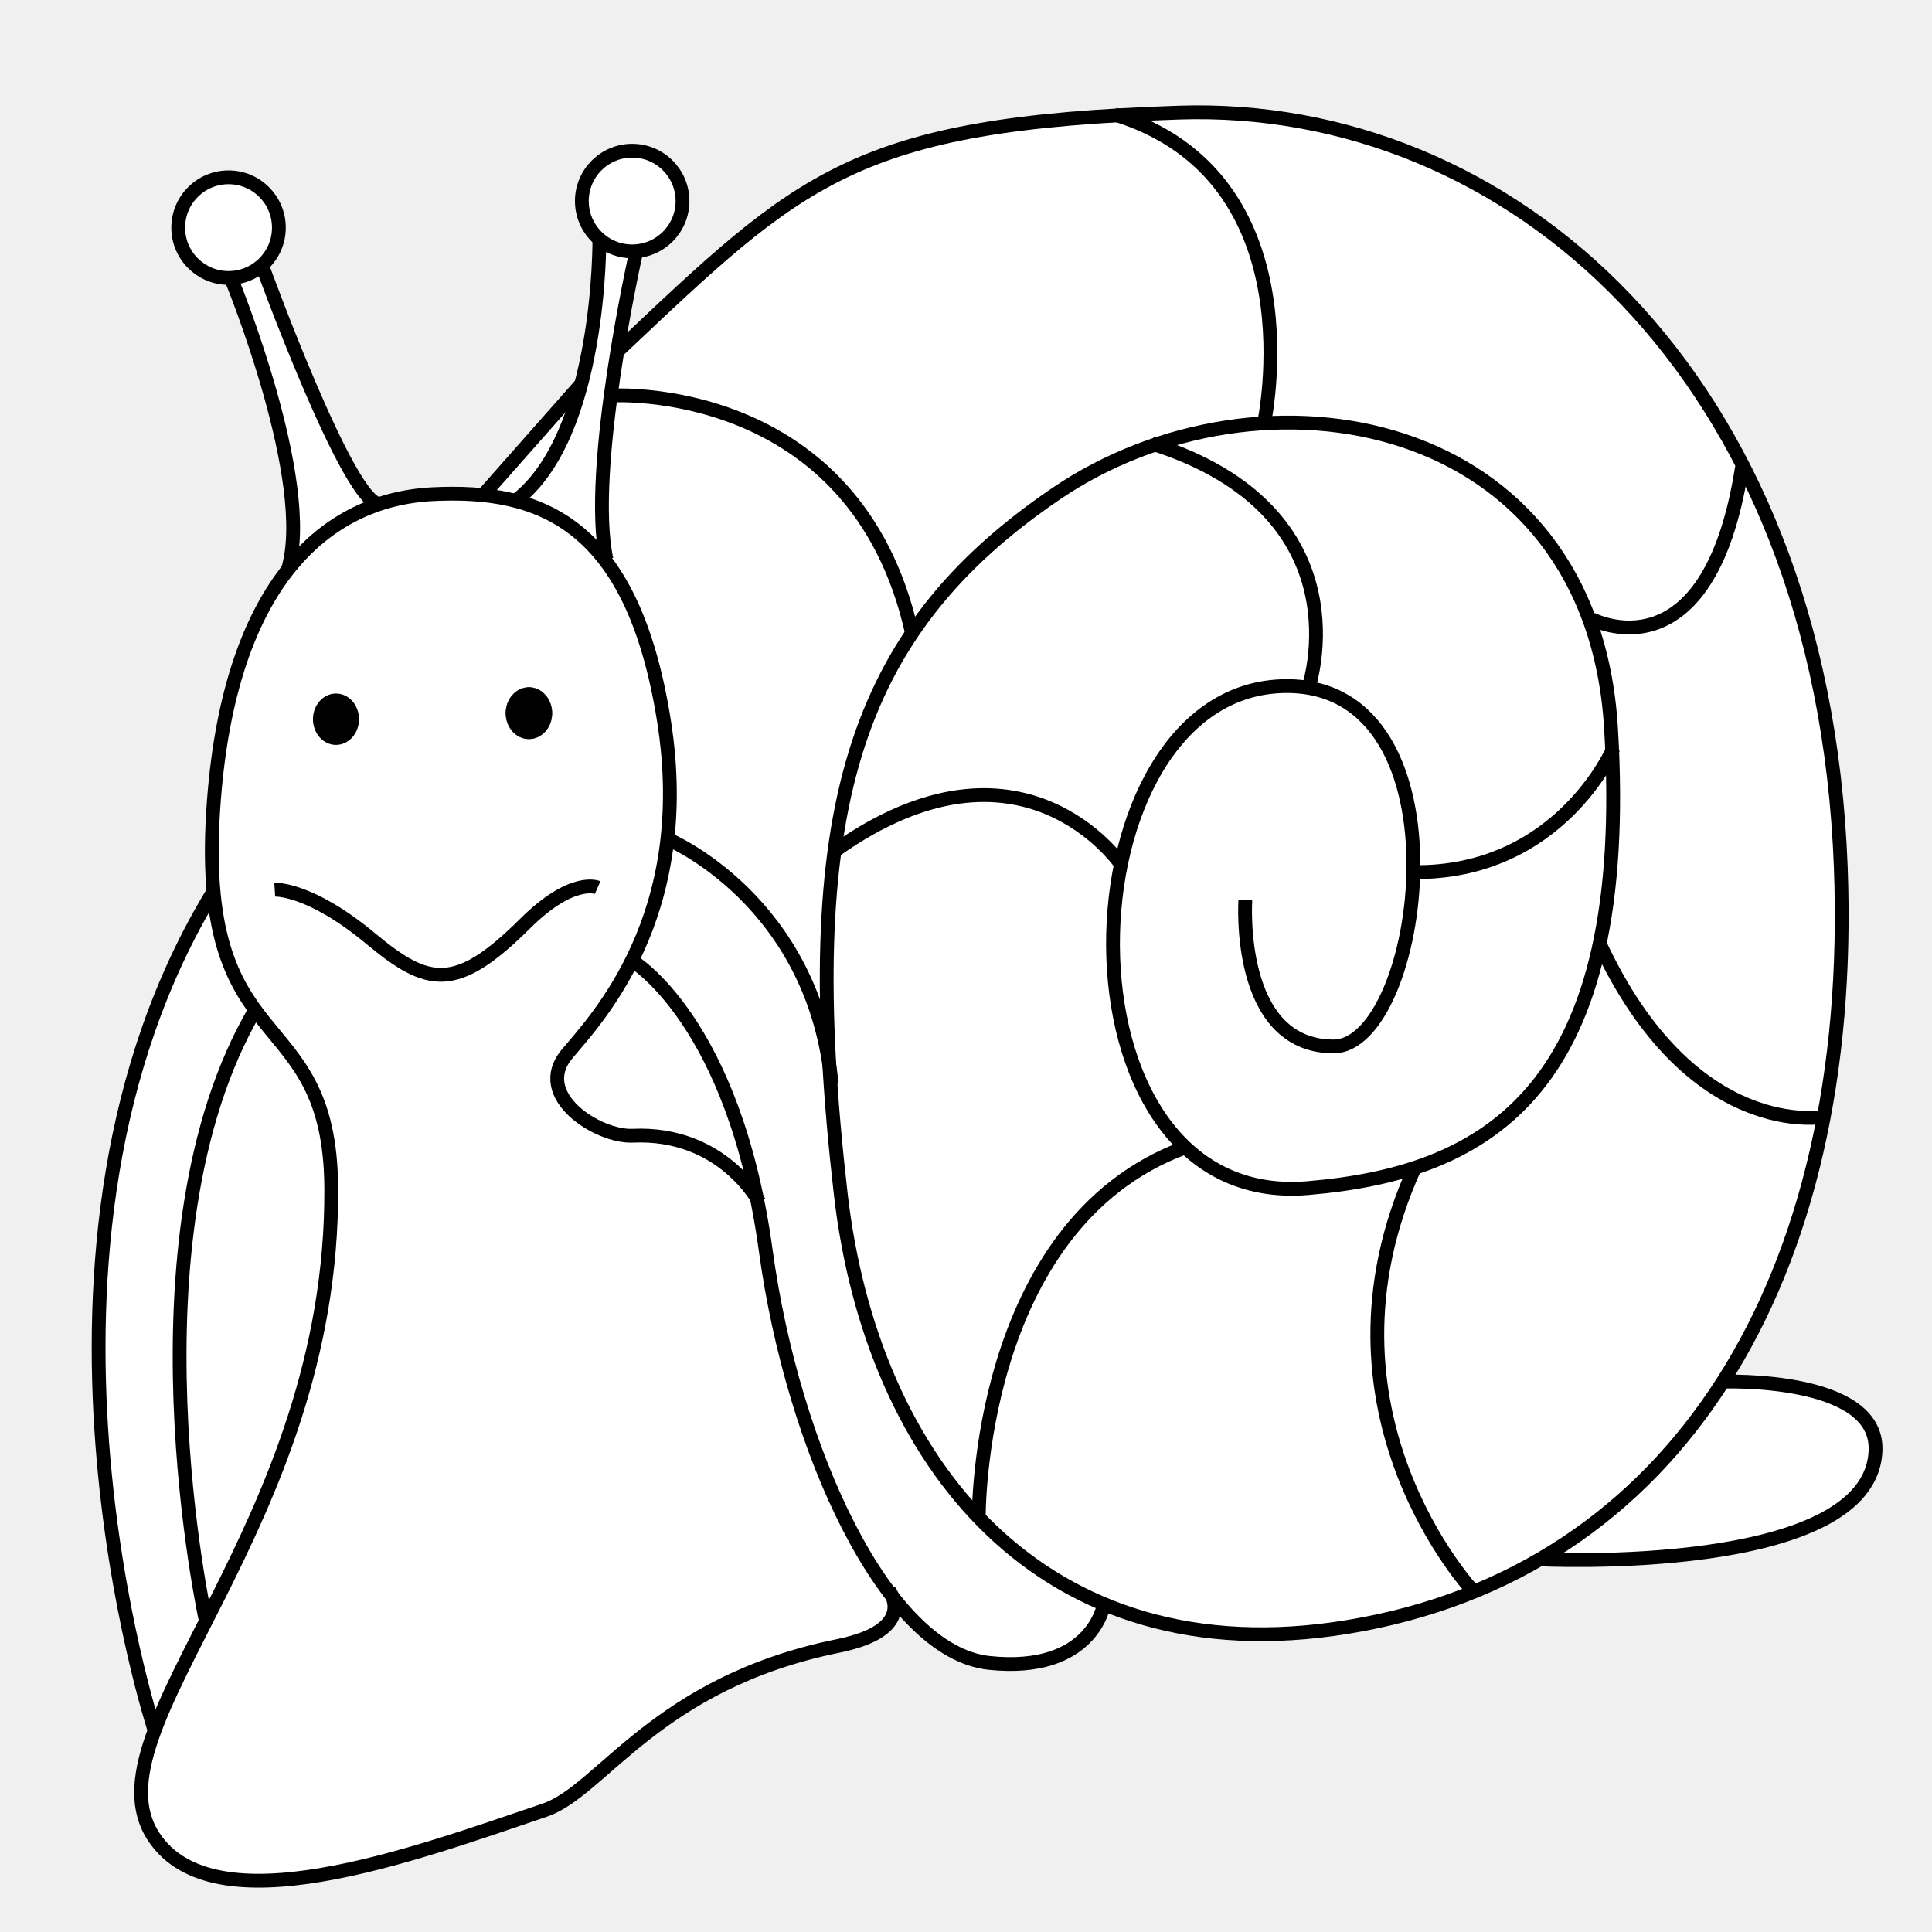
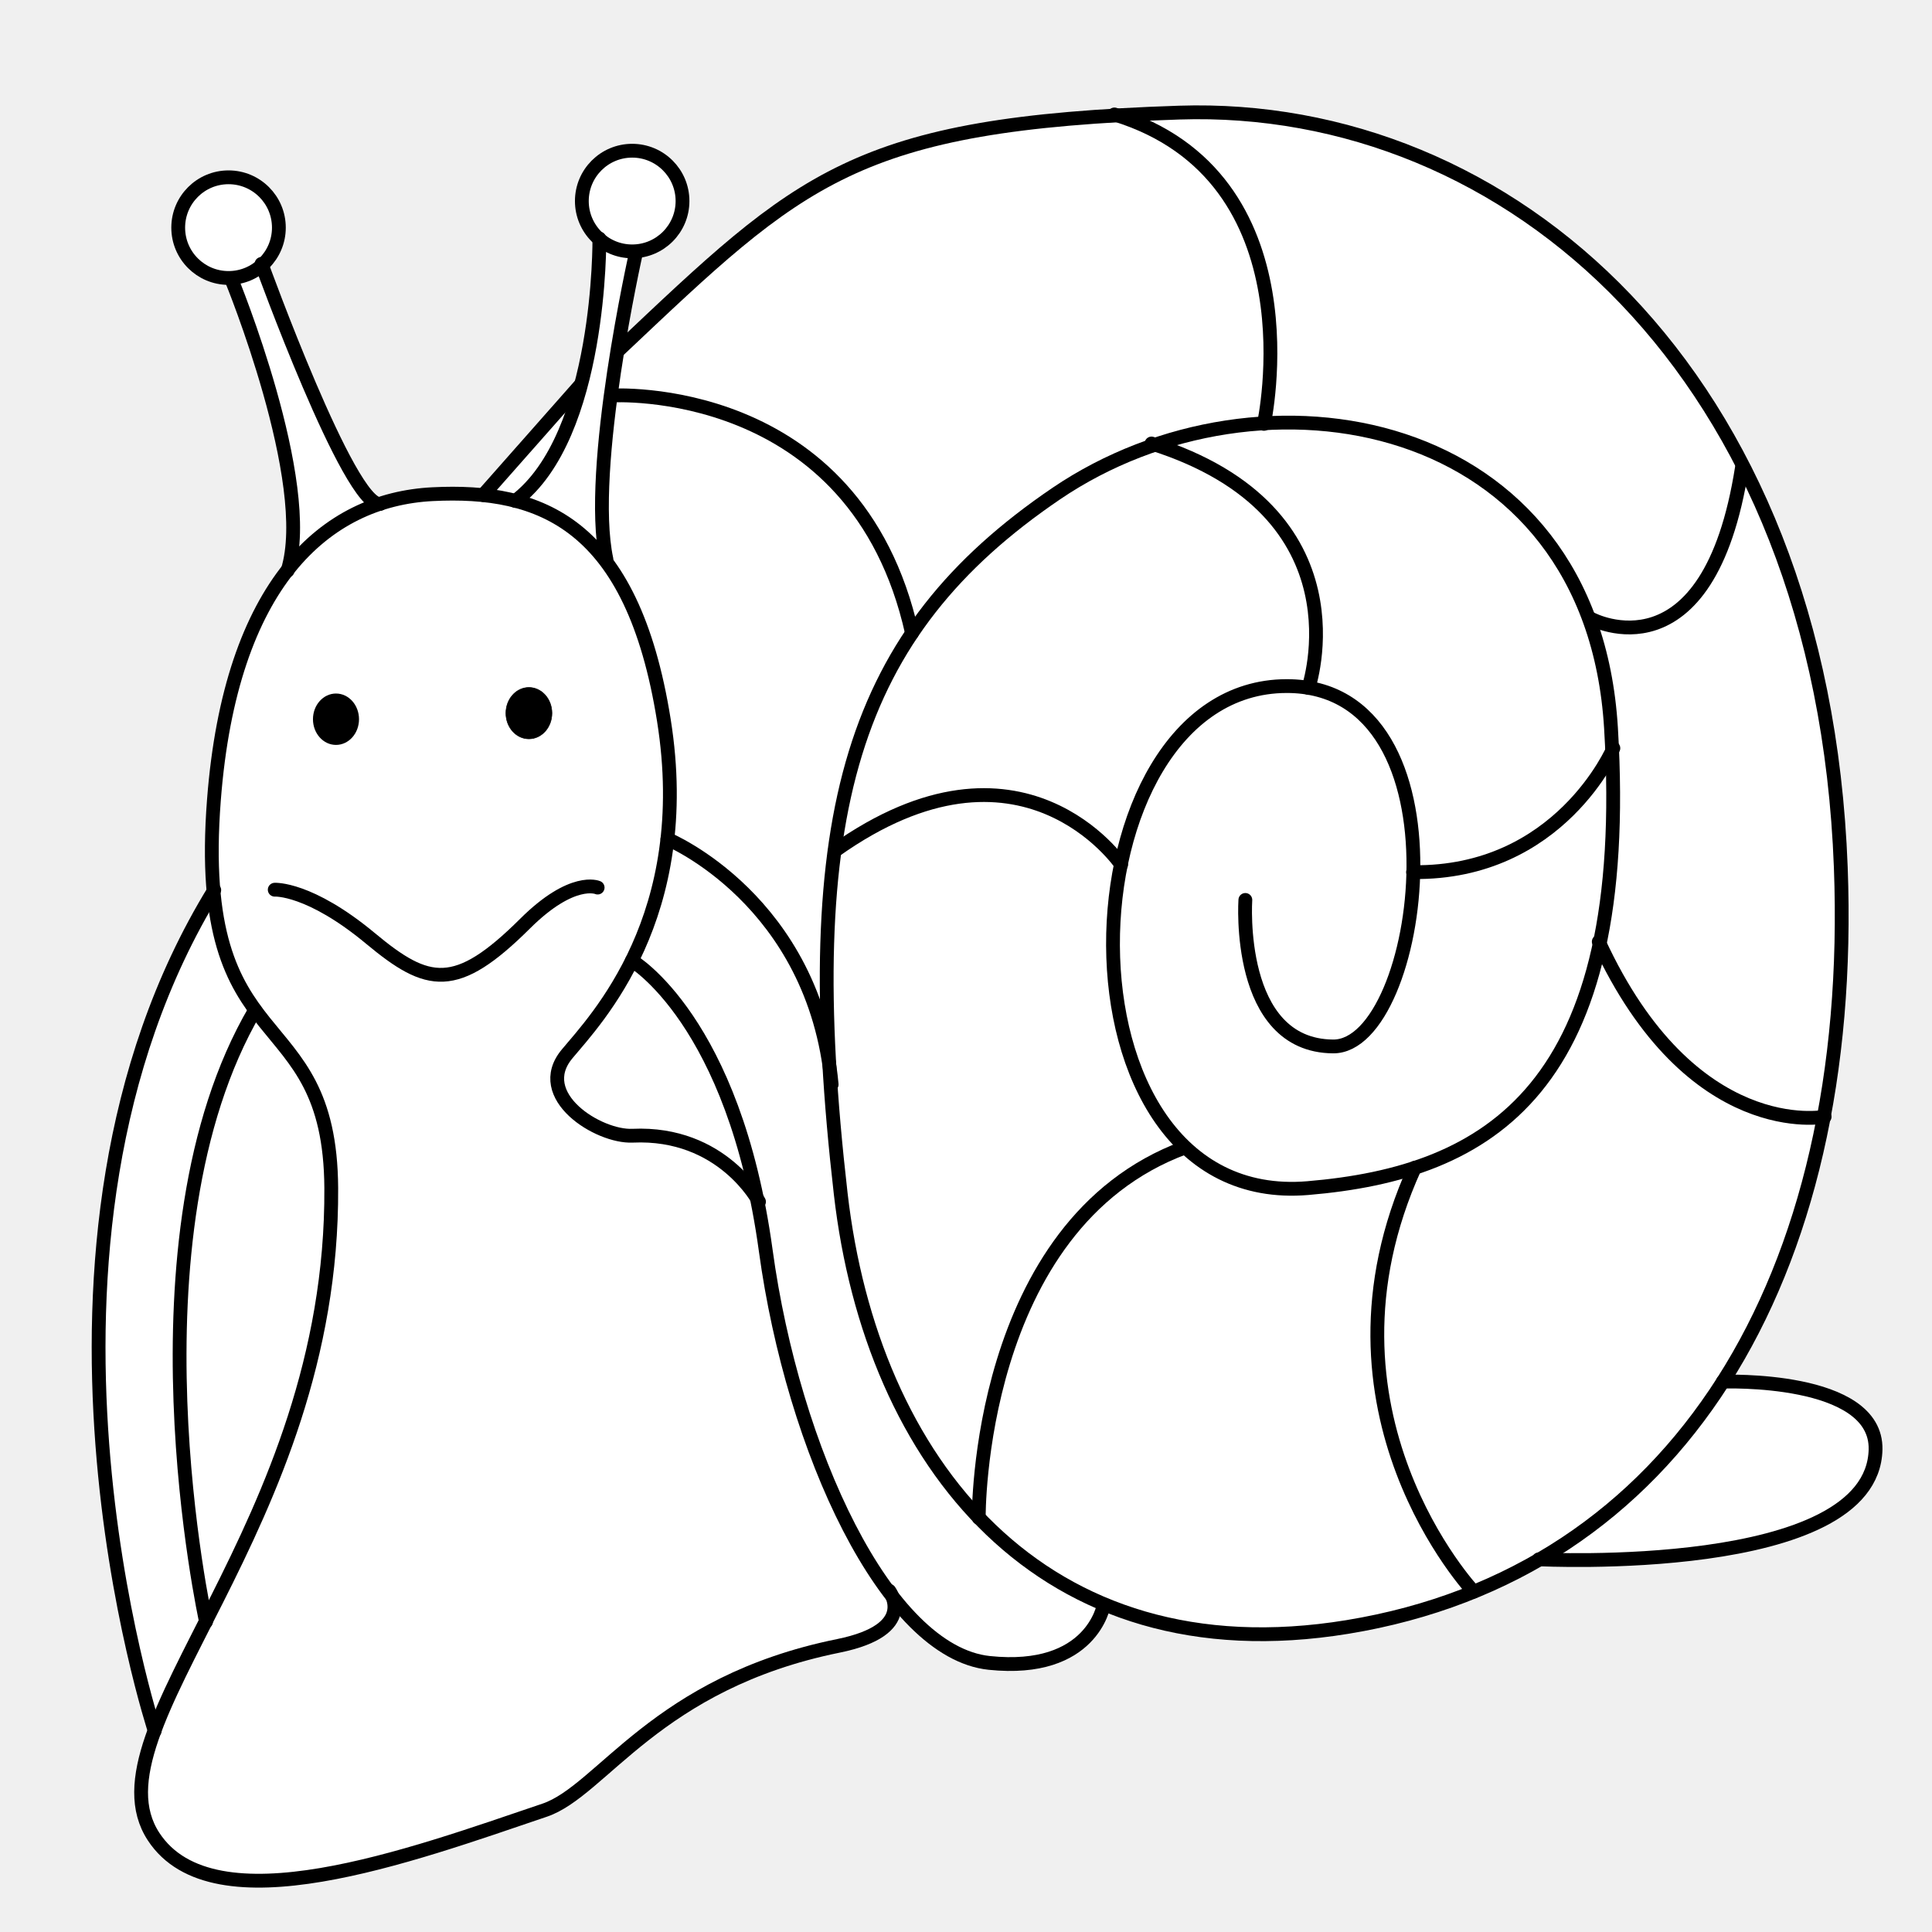
<svg xmlns="http://www.w3.org/2000/svg" width="700" height="700" viewBox="0 0 185.208 185.208" version="1.1" id="svg8">
  <defs id="defs2" />
  <g id="layer3">
    <g id="colorAreas">
      <path style="fill:#ffffff;fill-opacity:1;stroke:#000000;stroke-width:0.039;stroke-linecap:round;stroke-linejoin:round;stroke-miterlimit:4;stroke-dasharray:none;stroke-opacity:1;paint-order:stroke markers fill" d="m 21.987,179.99 c -2.72,-0.356 -4.985,-1.476 -6.514,-3.222 -1.307,-1.492 -1.744,-2.766 -1.737,-5.055 0.011,-3.43 0.609,-5.01 6.192,-16.373 2.372,-4.828 4.902,-10.199 5.621,-11.934 4.22,-10.182 6.216,-19.246 6.255,-28.406 C 31.835,107.641 30.8,104.498 26.662,99.385 22.817,94.633 21.513,91.95 20.831,87.383 20.497,85.144 20.432,78.542 20.715,75.608 22.043,61.854 26.758,52.873 34.574,49.21 c 2.896,-1.357 4.577,-1.668 8.92,-1.651 3.365,0.013 3.941,0.066 5.637,0.518 2.133,0.568 3.862,1.376 5.63,2.629 4.432,3.143 7.398,9.556 8.888,19.219 0.518,3.357 0.47,9.56 -0.097,12.67 -1.136,6.227 -3.783,11.732 -8.209,17.077 -2.212,2.671 -2.468,3.532 -1.58,5.314 0.659,1.322 1.764,2.298 3.582,3.161 1.371,0.651 1.658,0.711 4.079,0.848 2.012,0.115 2.961,0.268 4.173,0.674 2.624,0.88 4.954,2.549 6.251,4.479 0.633,0.943 0.748,1.327 1.133,3.81 1.15,7.414 1.851,10.792 3.186,15.37 2.057,7.054 4.758,13.132 7.988,17.979 1.567,2.351 1.727,2.924 1.085,3.897 -0.739,1.121 -2.291,1.868 -5.21,2.509 -4.146,0.911 -7.588,2.112 -11.078,3.866 -3.623,1.821 -6.405,3.795 -11.409,8.097 -1.386,1.192 -3.073,2.494 -3.748,2.894 -1.364,0.809 -11.028,4.085 -16.022,5.432 -6.914,1.865 -11.908,2.493 -15.787,1.986 z" id="path1784" />
      <path style="fill:#ffffff;fill-opacity:1;stroke:#000000;stroke-width:0.039;stroke-linecap:round;stroke-linejoin:round;stroke-miterlimit:4;stroke-dasharray:none;stroke-opacity:1;paint-order:stroke markers fill" d="m 79.1,99.556 c 0,-0.639 -1.205,-4.223 -1.995,-5.934 C 74.824,88.685 69.955,83.434 65.472,81.076 l -1.3,-0.684 0.092,-3.034 C 64.509,69.312 62.249,59.795 58.904,54.785 58.297,53.874 58.184,53.504 57.977,51.727 57.826,50.433 57.788,48.605 57.87,46.648 c 0.124,-2.92 0.663,-8.483 0.84,-8.669 0.143,-0.151 5.218,0.374 6.779,0.701 3.665,0.768 7.385,2.291 10.356,4.243 2.017,1.324 5.619,4.931 6.972,6.98 1.386,2.099 2.624,4.67 3.465,7.2 1.105,3.323 1.105,3.367 -0.079,5.326 -3.55,5.875 -5.65,12.798 -6.64,21.896 -0.236,2.166 -0.337,4.885 -0.349,9.321 -0.009,3.445 -0.038,6.263 -0.066,6.263 -0.027,2.4e-5 -0.049,-0.159 -0.049,-0.353 z" id="path1786" />
      <path style="fill:#ffffff;fill-opacity:1;stroke:#000000;stroke-width:0.039;stroke-linecap:round;stroke-linejoin:round;stroke-miterlimit:4;stroke-dasharray:none;stroke-opacity:1;paint-order:stroke markers fill" d="m 94.817,159.283 c -5.998,-0.738 -11.971,-8.13 -16.621,-20.568 -2.035,-5.443 -3.5,-11.385 -4.724,-19.15 -1.565,-9.935 -3.811,-16.409 -7.673,-22.118 -1.135,-1.678 -3.641,-4.443 -4.597,-5.072 l -0.44,-0.289 0.669,-1.585 c 1.024,-2.428 1.838,-5.135 2.277,-7.577 0.219,-1.218 0.425,-2.24 0.457,-2.273 0.032,-0.032 0.676,0.308 1.431,0.757 8.38,4.978 13.407,13.396 13.992,23.433 0.21,3.606 0.885,9.852 1.407,13.019 2.704,16.415 10.634,28.83 22.235,34.809 1.104,0.569 2.129,1.073 2.278,1.121 0.213,0.068 0.16,0.324 -0.249,1.189 -0.572,1.209 -1.994,2.666 -3.206,3.284 -1.831,0.934 -4.679,1.336 -7.237,1.021 z" id="path1788" />
      <path style="fill:#ffffff;fill-opacity:1;stroke:#000000;stroke-width:0.039;stroke-linecap:round;stroke-linejoin:round;stroke-miterlimit:4;stroke-dasharray:none;stroke-opacity:1;paint-order:stroke markers fill" d="m 71.618,113.383 c -0.7,-0.909 -2.58,-2.379 -3.994,-3.122 -1.756,-0.923 -3.977,-1.474 -5.964,-1.48 -2.876,-0.009 -4.863,-0.771 -6.64,-2.546 -1.721,-1.719 -1.922,-3.317 -0.628,-4.978 0.299,-0.383 1.102,-1.387 1.786,-2.231 1.5,-1.852 2.603,-3.458 3.717,-5.412 l 0.834,-1.462 1.942,1.956 c 3.212,3.234 5.769,7.616 7.645,13.101 0.943,2.757 1.963,6.492 1.813,6.642 -0.047,0.047 -0.277,-0.163 -0.511,-0.467 z" id="path1790" />
      <path style="fill:#ffffff;fill-opacity:1;stroke:#000000;stroke-width:0.039;stroke-linecap:round;stroke-linejoin:round;stroke-miterlimit:4;stroke-dasharray:none;stroke-opacity:1;paint-order:stroke markers fill" d="m 19.464,153.269 c -0.565,-3.097 -0.899,-5.424 -1.302,-9.074 -2.039,-18.466 -0.219,-34.262 5.189,-45.029 0.495,-0.985 0.97,-1.834 1.056,-1.888 0.162,-0.1 3.046,3.392 4.179,5.062 0.938,1.382 1.88,3.539 2.383,5.459 0.617,2.353 0.768,8.838 0.307,13.201 -1.013,9.578 -3.842,18.514 -9.497,30 l -1.991,4.044 z" id="path1792" />
      <path style="fill:#ffffff;fill-opacity:1;stroke:#000000;stroke-width:0.039;stroke-linecap:round;stroke-linejoin:round;stroke-miterlimit:4;stroke-dasharray:none;stroke-opacity:1;paint-order:stroke markers fill" d="m 14.421,164.096 c -1.369,-4.599 -3.025,-12.798 -3.761,-18.619 -1.359,-10.759 -1.355,-22.494 0.01,-31.562 1.472,-9.774 4.214,-18.141 8.517,-25.989 0.55,-1.004 1.062,-1.825 1.138,-1.825 0.075,0 0.198,0.538 0.272,1.196 0.311,2.746 1.483,6.095 2.9,8.288 l 0.782,1.21 -0.9,1.742 c -2.615,5.063 -4.417,11.173 -5.407,18.338 -0.686,4.962 -0.875,8.874 -0.753,15.568 0.139,7.615 0.574,12.322 1.841,19.947 l 0.51,3.065 -1.53,3.05 c -0.841,1.677 -1.909,3.928 -2.373,5 l -0.843,1.951 z" id="path1794" />
      <path style="fill:#ffffff;fill-opacity:1;stroke:#000000;stroke-width:0.039;stroke-linecap:round;stroke-linejoin:round;stroke-miterlimit:4;stroke-dasharray:none;stroke-opacity:1;paint-order:stroke markers fill" d="m 47.706,47.56 -1.115,-0.221 4.241,-4.797 c 2.333,-2.638 4.286,-4.752 4.341,-4.698 0.132,0.132 -0.652,2.472 -1.348,4.027 -1.184,2.644 -3.809,5.995 -4.649,5.935 -0.195,-0.014 -0.856,-0.125 -1.469,-0.247 z" id="path1796" />
      <path style="fill:#ffffff;fill-opacity:1;stroke:#000000;stroke-width:0.039;stroke-linecap:round;stroke-linejoin:round;stroke-miterlimit:4;stroke-dasharray:none;stroke-opacity:1;paint-order:stroke markers fill" d="M 57.154,52.487 C 55.793,50.859 52.7,48.862 50.535,48.214 l -0.85,-0.254 0.83,-0.804 c 3.8,-3.679 6.174,-10.777 6.902,-20.629 0.124,-1.682 0.247,-3.081 0.273,-3.11 0.026,-0.029 0.438,0.124 0.915,0.341 0.477,0.217 1.156,0.396 1.509,0.398 0.362,0.002 0.641,0.107 0.641,0.239 0,0.129 -0.305,1.794 -0.678,3.699 -0.764,3.899 -1.529,8.725 -1.987,12.538 -0.393,3.268 -0.581,9.675 -0.332,11.343 0.105,0.705 0.174,1.302 0.153,1.327 -0.021,0.024 -0.361,-0.341 -0.755,-0.813 z" id="path1798" />
      <path style="fill:#ffffff;fill-opacity:1;stroke:#000000;stroke-width:0.039;stroke-linecap:round;stroke-linejoin:round;stroke-miterlimit:4;stroke-dasharray:none;stroke-opacity:1;paint-order:stroke markers fill" d="m 28.147,51.536 c 0.254,-5.306 -1.708,-13.942 -5.335,-23.48 -0.452,-1.189 -0.47,-1.332 -0.17,-1.333 0.185,-0.001 0.806,-0.22 1.379,-0.487 l 1.043,-0.485 0.178,0.438 c 0.098,0.241 1.117,2.806 2.263,5.701 3.454,8.718 5.822,13.593 7.551,15.544 l 0.834,0.941 -0.834,0.319 c -1.61,0.615 -3.847,2.088 -5.424,3.571 l -1.592,1.498 z" id="path1800" />
      <path style="fill:#ffffff;fill-opacity:1;stroke:#000000;stroke-width:0.039;stroke-linecap:round;stroke-linejoin:round;stroke-miterlimit:4;stroke-dasharray:none;stroke-opacity:1;paint-order:stroke markers fill" d="m 20.119,26.117 c -3.338,-1.511 -3.893,-5.822 -1.029,-8.006 2.871,-2.19 6.974,-0.441 7.471,3.185 0.195,1.423 -0.247,2.61 -1.4,3.758 -1.499,1.493 -3.267,1.865 -5.041,1.062 z" id="path1802" />
      <path style="fill:#ffffff;fill-opacity:1;stroke:#000000;stroke-width:0.039;stroke-linecap:round;stroke-linejoin:round;stroke-miterlimit:4;stroke-dasharray:none;stroke-opacity:1;paint-order:stroke markers fill" d="m 58.682,23.511 c -1.985,-0.95 -3.108,-3.078 -2.679,-5.078 0.417,-1.944 1.798,-3.34 3.711,-3.749 2.943,-0.63 5.798,1.928 5.524,4.949 -0.116,1.284 -0.474,2.065 -1.343,2.934 -0.893,0.893 -1.681,1.239 -3.033,1.334 -0.966,0.068 -1.38,-0.006 -2.18,-0.389 z" id="path1804" />
      <path style="fill:#ffffff;fill-opacity:1;stroke:#000000;stroke-width:0.039;stroke-linecap:round;stroke-linejoin:round;stroke-miterlimit:4;stroke-dasharray:none;stroke-opacity:1;paint-order:stroke markers fill" d="M 87.03,58.713 C 84.672,49.592 78.363,42.658 69.632,39.594 66.63,38.541 62.427,37.771 59.678,37.771 c -1.036,0 -1.007,0.103 -0.666,-2.335 l 0.23,-1.645 3.864,-3.607 c 6.351,-5.929 9.125,-8.249 12.777,-10.688 7.367,-4.92 14.998,-7.087 28.722,-8.156 l 2.522,-0.196 1.692,0.682 c 4.768,1.923 8.612,5.666 10.652,10.375 1.721,3.971 2.485,9.278 2.064,14.338 -0.336,4.044 -0.322,3.993 -1.132,3.993 -2.538,0 -8.194,1.318 -11.762,2.74 -7.194,2.868 -15.565,9.429 -20.278,15.895 l -0.897,1.231 z" id="path1806" />
      <path style="fill:#ffffff;fill-opacity:1;stroke:#000000;stroke-width:0.039;stroke-linecap:round;stroke-linejoin:round;stroke-miterlimit:4;stroke-dasharray:none;stroke-opacity:1;paint-order:stroke markers fill" d="m 154.535,59.871 c -1.833,-0.391 -2.102,-0.612 -2.8,-2.294 -1.313,-3.167 -3.402,-6.165 -6.161,-8.842 -3.942,-3.825 -9.004,-6.431 -14.78,-7.608 -2.333,-0.476 -6.697,-0.869 -8.329,-0.751 -1.164,0.084 -1.166,0.083 -1.059,-0.422 0.227,-1.073 0.494,-4.335 0.497,-6.071 0.013,-7.084 -2.05,-13.283 -5.764,-17.314 -1.74,-1.889 -3.577,-3.23 -6.043,-4.411 l -2.005,-0.961 1.216,-0.127 c 2.234,-0.234 9.089,-0.134 11.685,0.17 18.633,2.18 34.47,13.163 44.616,30.941 l 1.334,2.338 -0.422,2.138 c -1.647,8.348 -5.109,13.031 -9.839,13.308 -0.737,0.043 -1.703,0.001 -2.147,-0.094 z" id="path1808" />
      <path style="fill:#ffffff;fill-opacity:1;stroke:#000000;stroke-width:0.039;stroke-linecap:round;stroke-linejoin:round;stroke-miterlimit:4;stroke-dasharray:none;stroke-opacity:1;paint-order:stroke markers fill" d="m 170.347,106.685 c -6.234,-1.336 -12.067,-6.682 -16.161,-14.811 l -0.713,-1.416 0.379,-2.228 c 0.613,-3.601 0.823,-6.745 0.823,-12.347 2e-4,-7.339 -0.536,-11.767 -1.887,-15.598 -0.283,-0.803 -0.281,-0.847 0.042,-0.709 2.126,0.909 4.714,0.865 6.702,-0.114 3.629,-1.786 5.937,-6.102 7.488,-13.998 0.09,-0.458 0.13,-0.429 0.559,0.411 1.967,3.85 4.5,10.871 5.808,16.099 2.095,8.376 2.963,15.9 2.964,25.714 0.001,6.821 -0.463,12.811 -1.4,18.089 l -0.219,1.233 -1.508,-0.016 c -0.829,-0.009 -2.124,-0.148 -2.877,-0.309 z" id="path1810" />
      <path style="fill:#ffffff;fill-opacity:1;stroke:#000000;stroke-width:0.039;stroke-linecap:round;stroke-linejoin:round;stroke-miterlimit:4;stroke-dasharray:none;stroke-opacity:1;paint-order:stroke markers fill" d="m 140.499,151.45 c -2.168,-2.6 -4.873,-7.516 -6.162,-11.201 -2.491,-7.119 -2.815,-14.153 -0.99,-21.451 0.512,-2.047 1.917,-6.02 2.319,-6.56 0.081,-0.109 0.902,-0.497 1.824,-0.863 5.942,-2.36 10.519,-6.728 13.309,-12.704 0.87,-1.863 2.191,-5.765 2.406,-7.107 l 0.12,-0.751 0.981,1.835 c 4.814,9.009 11.289,14.157 18.25,14.513 l 2.055,0.105 -0.133,0.908 c -0.073,0.499 -0.481,2.275 -0.906,3.946 -4.676,18.394 -14.552,31.614 -28.981,38.793 -3.384,1.684 -3.161,1.655 -4.093,0.536 z" id="path1812" />
      <path style="fill:#ffffff;fill-opacity:1;stroke:#000000;stroke-width:0.039;stroke-linecap:round;stroke-linejoin:round;stroke-miterlimit:4;stroke-dasharray:none;stroke-opacity:1;paint-order:stroke markers fill" d="m 121.734,113.71 c -8.31,-1.133 -14.128,-9.273 -14.787,-20.689 -0.555,-9.601 2.081,-18.233 7.052,-23.096 2.713,-2.654 5.123,-3.746 8.602,-3.897 3.729,-0.162 5.902,0.606 8.197,2.897 2.011,2.008 3.213,4.475 4.063,8.339 0.56,2.544 0.499,9.364 -0.108,12.19 -0.883,4.108 -2.202,7.219 -3.806,8.974 -1.196,1.308 -1.966,1.678 -3.491,1.678 -1.79,0 -3.245,-0.622 -4.576,-1.955 -2.044,-2.047 -3.095,-5.046 -3.287,-9.378 -0.066,-1.487 -0.175,-2.389 -0.261,-2.156 -0.228,0.617 0.148,4.731 0.589,6.447 1.2,4.661 3.838,7.226 7.509,7.298 2.012,0.04 3.277,-0.811 4.779,-3.214 1.771,-2.832 3.303,-8.511 3.307,-12.253 l 0.001,-1.107 1.904,-0.14 c 3.854,-0.283 8.014,-1.82 10.936,-4.04 1.74,-1.322 3.751,-3.483 4.948,-5.317 0.539,-0.825 1.028,-1.546 1.087,-1.602 0.238,-0.223 -0.116,11.225 -0.411,13.3 -0.777,5.474 -1.839,9.249 -3.664,13.032 -3.988,8.266 -10.921,12.858 -21.705,14.376 -2.852,0.401 -5.386,0.517 -6.879,0.313 z" id="path1814" />
      <path style="fill:#ffffff;fill-opacity:1;stroke:#000000;stroke-width:0.039;stroke-linecap:round;stroke-linejoin:round;stroke-miterlimit:4;stroke-dasharray:none;stroke-opacity:1;paint-order:stroke markers fill" d="m 135.517,81.711 c -0.002,-3.578 -1.097,-8.04 -2.583,-10.521 -1.46,-2.437 -3.644,-4.276 -5.878,-4.951 -0.608,-0.183 -1.168,-0.384 -1.245,-0.446 -0.077,-0.062 -0.013,-0.822 0.141,-1.689 1.629,-9.144 -3.189,-16.908 -12.872,-20.745 -1.003,-0.398 -1.798,-0.749 -1.766,-0.781 0.032,-0.032 0.898,-0.284 1.923,-0.559 13.003,-3.492 26.245,-0.158 33.763,8.502 4.246,4.89 6.6,10.978 7.262,18.778 l 0.222,2.614 -0.536,0.93 c -3.405,5.908 -9.175,9.752 -15.735,10.483 -2.975,0.332 -2.696,0.499 -2.697,-1.614 z" id="path1816" />
      <path style="fill:#ffffff;fill-opacity:1;stroke:#000000;stroke-width:0.039;stroke-linecap:round;stroke-linejoin:round;stroke-miterlimit:4;stroke-dasharray:none;stroke-opacity:1;paint-order:stroke markers fill" d="m 106.119,81.156 c -2.859,-2.873 -6.013,-4.422 -10.064,-4.941 -4.075,-0.523 -9.195,0.884 -13.897,3.817 -2.116,1.32 -2.094,1.346 -1.495,-1.786 1.856,-9.7 5.822,-17.476 12.145,-23.813 4.839,-4.85 10.714,-8.86 16.061,-10.963 l 1.866,-0.734 1.098,0.401 c 4.619,1.69 8.531,4.345 10.788,7.323 1.129,1.489 2.475,4.292 2.954,6.15 0.444,1.721 0.498,5.9 0.103,7.861 l -0.273,1.351 -1.041,-0.13 c -1.349,-0.169 -3.953,0.193 -5.541,0.77 -5.019,1.822 -9.165,7.218 -10.979,14.287 l -0.437,1.703 z" id="path1818" />
      <path style="fill:#ffffff;fill-opacity:1;stroke:#000000;stroke-width:0.039;stroke-linecap:round;stroke-linejoin:round;stroke-miterlimit:4;stroke-dasharray:none;stroke-opacity:1;paint-order:stroke markers fill" d="m 92.151,143.375 c -5.06,-6.097 -8.647,-14.01 -10.493,-23.152 -0.717,-3.548 -1.559,-10.635 -1.864,-15.678 -0.413,-6.844 -0.499,-11.004 -0.309,-14.992 0.177,-3.721 0.515,-7.787 0.657,-7.907 0.381,-0.322 3.671,-2.342 4.468,-2.742 1.764,-0.887 4.355,-1.822 5.972,-2.155 2.173,-0.448 5.615,-0.412 7.571,0.078 2.99,0.749 6.825,3.132 8.601,5.344 l 0.566,0.705 -0.33,1.959 c -0.452,2.681 -0.452,8.321 0.002,11.193 0.832,5.269 2.969,10.257 5.582,13.021 l 0.826,0.874 -1.259,0.535 c -3.02,1.284 -6.44,3.795 -8.727,6.409 -5.416,6.189 -8.511,14.504 -9.574,25.721 l -0.24,2.533 z" id="path1820" />
      <path style="fill:#ffffff;fill-opacity:1;stroke:#000000;stroke-width:0.039;stroke-linecap:round;stroke-linejoin:round;stroke-miterlimit:4;stroke-dasharray:none;stroke-opacity:1;paint-order:stroke markers fill" d="m 116.186,156.315 c -7.495,-0.93 -14.045,-3.723 -19.43,-8.286 -0.868,-0.735 -1.873,-1.644 -2.234,-2.019 l -0.656,-0.682 0.227,-2.737 c 1.316,-15.884 7.996,-27.582 18.234,-31.934 l 1.306,-0.555 0.537,0.504 c 1.797,1.685 4.97,3.011 8.021,3.352 1.747,0.195 2.418,0.17 5.345,-0.198 1.841,-0.232 4.345,-0.673 5.566,-0.981 1.221,-0.308 2.219,-0.555 2.219,-0.549 0,0.006 -0.302,0.781 -0.672,1.722 -4.883,12.438 -2.979,26.231 5.099,36.942 l 1.255,1.664 -1.389,0.531 c -3.131,1.196 -7.56,2.321 -11.592,2.944 -2.45,0.378 -9.673,0.551 -11.836,0.282 z" id="path1822" />
      <path style="fill:#ffffff;fill-opacity:1;stroke:#000000;stroke-width:0.039;stroke-linecap:round;stroke-linejoin:round;stroke-miterlimit:4;stroke-dasharray:none;stroke-opacity:1;paint-order:stroke markers fill" d="m 150.33,147.89 c 3.115,-2.105 5.015,-3.675 7.679,-6.348 2.439,-2.447 4.288,-4.663 6.06,-7.26 l 1.11,-1.627 1.986,0.004 c 4.489,0.009 8.941,1.17 10.921,2.848 2.319,1.966 1.938,5.885 -0.806,8.29 -4.054,3.552 -13.612,5.625 -25.938,5.625 h -3.279 z" id="path1824" />
    </g>
  </g>
  <g id="layer2">
-     <path style="fill:none;stroke:#000000;stroke-width:1.323;stroke-linecap:butt;stroke-linejoin:miter;stroke-miterlimit:4;stroke-dasharray:none;stroke-opacity:1" d="m 119.383,86.271 c 0,0 -0.951,13.976 8.413,14.045 8.615,0.064 13.399,-34.573 -4.457,-34.546 -21.749,0.032 -23.31,50.253 2.03,48.126 17.42,-1.462 31.148,-9.536 29.067,-44.101 -1.82,-30.235 -33.572,-35.792 -53.182,-22.475 -19.609,13.318 -24.844,30.68 -20.66,67.116 2.956,25.74 19.265,46.329 48.58,41.529 31.506,-5.159 48.774,-33.358 47.29,-72.832 C 174.673,35.489 144.468,9.762 113.038,10.795 81.821,11.82 76.818,17.037 59.358,33.522" id="path864" />
-     <path style="fill:none;stroke:#000000;stroke-width:1.323;stroke-linecap:butt;stroke-linejoin:miter;stroke-miterlimit:4;stroke-dasharray:none;stroke-opacity:1" d="m 72.761,115.203 c 0,0 -3.502,-6.728 -12.119,-6.33 -3.28,0.152 -9.631,-3.817 -6.278,-7.841 2.744,-3.293 12.276,-13.176 9.277,-31.986 C 60.619,50.094 51.781,46.859 41.478,47.373 31.175,47.887 22.109,55.947 20.508,76.673 c -1.974,25.555 11.144,18.847 11.247,37.227 0.183,32.638 -23.781,51.872 -17.028,62.169 5.759,8.781 24.611,1.822 37.489,-2.54 5.502,-1.864 10.659,-12.199 28.148,-15.75 7.679,-1.559 4.885,-5.282 4.885,-5.282" id="path866" />
-     <path style="fill:none;stroke:#000000;stroke-width:1.323;stroke-linecap:butt;stroke-linejoin:miter;stroke-miterlimit:4;stroke-dasharray:none;stroke-opacity:1" d="m 26.336,85.29 c 0,0 3.319,-0.206 9.198,4.685 5.486,4.564 8.17,5.163 14.802,-1.434 4.542,-4.518 6.956,-3.455 6.956,-3.455" id="path868" />
-     <path style="fill:none;stroke:#000000;stroke-width:1.323;stroke-linecap:butt;stroke-linejoin:miter;stroke-miterlimit:4;stroke-dasharray:none;stroke-opacity:1" d="m 19.75,155.466 c 0,0 -8.112,-36.759 4.697,-58.631" id="path870" />
-     <path style="fill:none;stroke:#000000;stroke-width:1.323;stroke-linecap:butt;stroke-linejoin:miter;stroke-miterlimit:4;stroke-dasharray:none;stroke-opacity:1" d="m 14.832,165.923 c 0,0 -15.301,-46.384 5.707,-80.601" id="path872" />
-     <path style="fill:none;stroke:#000000;stroke-width:1.323;stroke-linecap:butt;stroke-linejoin:miter;stroke-miterlimit:4;stroke-dasharray:none;stroke-opacity:1" d="m 60.579,92.093 c 0,0 9.805,5.685 12.829,27.798 2.613,19.107 11.564,38.493 21.43,39.522 9.866,1.029 10.968,-5.554 10.968,-5.554" id="path874" />
-     <path style="fill:none;stroke:#000000;stroke-width:1.323;stroke-linecap:butt;stroke-linejoin:miter;stroke-miterlimit:4;stroke-dasharray:none;stroke-opacity:1" d="m 63.981,80.429 c 0,0 14.126,5.835 15.744,23.534" id="path876" />
-     <path style="fill:none;stroke:#000000;stroke-width:1.323;stroke-linecap:butt;stroke-linejoin:miter;stroke-miterlimit:4;stroke-dasharray:none;stroke-opacity:1" d="m 147.515,149.481 c 0,0 32.011,1.64 32.282,-10.525 0.157,-7.062 -14.641,-6.507 -14.641,-6.507" id="path878" />
-     <path style="fill:none;stroke:#000000;stroke-width:1.323;stroke-linecap:butt;stroke-linejoin:miter;stroke-miterlimit:4;stroke-dasharray:none;stroke-opacity:1" d="m 22.169,26.732 c 0,0 8.036,19.535 5.405,27.968" id="path880" />
-     <path style="fill:none;stroke:#000000;stroke-width:1.323;stroke-linecap:butt;stroke-linejoin:miter;stroke-miterlimit:4;stroke-dasharray:none;stroke-opacity:1" d="m 25.069,25.296 c 0,0 8.436,23.325 11.374,23.013" id="path882" />
-     <path style="fill:none;stroke:#000000;stroke-width:1.323;stroke-linecap:butt;stroke-linejoin:miter;stroke-miterlimit:4;stroke-dasharray:none;stroke-opacity:1" d="m 57.458,22.866 c 0,0 0.214,18.904 -8.058,25.155" id="path884" />
-     <path style="fill:none;stroke:#000000;stroke-width:1.323;stroke-linecap:butt;stroke-linejoin:miter;stroke-miterlimit:4;stroke-dasharray:none;stroke-opacity:1" d="m 60.972,24.209 c 0,0 -4.682,20.813 -2.838,29.404" id="path886" />
-     <path style="fill:none;stroke:#000000;stroke-width:1.323;stroke-linecap:butt;stroke-linejoin:miter;stroke-miterlimit:4;stroke-dasharray:none;stroke-opacity:1" d="M 55.596,36.955 46.317,47.457" id="path888" />
+     <path style="fill:none;stroke:#000000;stroke-width:1.323;stroke-linecap:round;stroke-linejoin:miter;stroke-miterlimit:4;stroke-dasharray:none;stroke-opacity:1" d="m 119.383,86.271 c 0,0 -0.951,13.976 8.413,14.045 8.615,0.064 13.399,-34.573 -4.457,-34.546 -21.749,0.032 -23.31,50.253 2.03,48.126 17.42,-1.462 31.148,-9.536 29.067,-44.101 -1.82,-30.235 -33.572,-35.792 -53.182,-22.475 -19.609,13.318 -24.844,30.68 -20.66,67.116 2.956,25.74 19.265,46.329 48.58,41.529 31.506,-5.159 48.774,-33.358 47.29,-72.832 C 174.673,35.489 144.468,9.762 113.038,10.795 81.821,11.82 76.818,17.037 59.358,33.522" id="path864" />
+     <path style="fill:none;stroke:#000000;stroke-width:1.323;stroke-linecap:round;stroke-linejoin:miter;stroke-miterlimit:4;stroke-dasharray:none;stroke-opacity:1" d="m 72.761,115.203 c 0,0 -3.502,-6.728 -12.119,-6.33 -3.28,0.152 -9.631,-3.817 -6.278,-7.841 2.744,-3.293 12.276,-13.176 9.277,-31.986 C 60.619,50.094 51.781,46.859 41.478,47.373 31.175,47.887 22.109,55.947 20.508,76.673 c -1.974,25.555 11.144,18.847 11.247,37.227 0.183,32.638 -23.781,51.872 -17.028,62.169 5.759,8.781 24.611,1.822 37.489,-2.54 5.502,-1.864 10.659,-12.199 28.148,-15.75 7.679,-1.559 4.885,-5.282 4.885,-5.282" id="path866" />
+     <path style="fill:none;stroke:#000000;stroke-width:1.323;stroke-linecap:round;stroke-linejoin:miter;stroke-miterlimit:4;stroke-dasharray:none;stroke-opacity:1" d="m 26.336,85.29 c 0,0 3.319,-0.206 9.198,4.685 5.486,4.564 8.17,5.163 14.802,-1.434 4.542,-4.518 6.956,-3.455 6.956,-3.455" id="path868" />
+     <path style="fill:none;stroke:#000000;stroke-width:1.323;stroke-linecap:round;stroke-linejoin:miter;stroke-miterlimit:4;stroke-dasharray:none;stroke-opacity:1" d="m 19.75,155.466 c 0,0 -8.112,-36.759 4.697,-58.631" id="path870" />
+     <path style="fill:none;stroke:#000000;stroke-width:1.323;stroke-linecap:round;stroke-linejoin:miter;stroke-miterlimit:4;stroke-dasharray:none;stroke-opacity:1" d="m 14.832,165.923 c 0,0 -15.301,-46.384 5.707,-80.601" id="path872" />
+     <path style="fill:none;stroke:#000000;stroke-width:1.323;stroke-linecap:round;stroke-linejoin:miter;stroke-miterlimit:4;stroke-dasharray:none;stroke-opacity:1" d="m 60.579,92.093 c 0,0 9.805,5.685 12.829,27.798 2.613,19.107 11.564,38.493 21.43,39.522 9.866,1.029 10.968,-5.554 10.968,-5.554" id="path874" />
+     <path style="fill:none;stroke:#000000;stroke-width:1.323;stroke-linecap:round;stroke-linejoin:miter;stroke-miterlimit:4;stroke-dasharray:none;stroke-opacity:1" d="m 63.981,80.429 c 0,0 14.126,5.835 15.744,23.534" id="path876" />
+     <path style="fill:none;stroke:#000000;stroke-width:1.323;stroke-linecap:round;stroke-linejoin:miter;stroke-miterlimit:4;stroke-dasharray:none;stroke-opacity:1" d="m 147.515,149.481 c 0,0 32.011,1.64 32.282,-10.525 0.157,-7.062 -14.641,-6.507 -14.641,-6.507" id="path878" />
+     <path style="fill:none;stroke:#000000;stroke-width:1.323;stroke-linecap:round;stroke-linejoin:miter;stroke-miterlimit:4;stroke-dasharray:none;stroke-opacity:1" d="m 22.169,26.732 c 0,0 8.036,19.535 5.405,27.968" id="path880" />
+     <path style="fill:none;stroke:#000000;stroke-width:1.323;stroke-linecap:round;stroke-linejoin:miter;stroke-miterlimit:4;stroke-dasharray:none;stroke-opacity:1" d="m 25.069,25.296 c 0,0 8.436,23.325 11.374,23.013" id="path882" />
+     <path style="fill:none;stroke:#000000;stroke-width:1.323;stroke-linecap:round;stroke-linejoin:miter;stroke-miterlimit:4;stroke-dasharray:none;stroke-opacity:1" d="m 57.458,22.866 c 0,0 0.214,18.904 -8.058,25.155" id="path884" />
+     <path style="fill:none;stroke:#000000;stroke-width:1.323;stroke-linecap:round;stroke-linejoin:miter;stroke-miterlimit:4;stroke-dasharray:none;stroke-opacity:1" d="m 60.972,24.209 c 0,0 -4.682,20.813 -2.838,29.404" id="path886" />
+     <path style="fill:none;stroke:#000000;stroke-width:1.323;stroke-linecap:round;stroke-linejoin:miter;stroke-miterlimit:4;stroke-dasharray:none;stroke-opacity:1" d="M 55.596,36.955 46.317,47.457" id="path888" />
    <circle style="fill:none;stroke:#000000;stroke-width:1.323;stroke-linecap:round;stroke-linejoin:round;stroke-miterlimit:4;stroke-dasharray:none;stroke-opacity:1;paint-order:stroke markers fill" id="path1729" cx="21.909" cy="21.822" r="4.825" />
    <circle style="fill:none;stroke:#000000;stroke-width:1.323;stroke-linecap:round;stroke-linejoin:round;stroke-miterlimit:4;stroke-dasharray:none;stroke-opacity:1;paint-order:stroke markers fill" id="path1729-3" cx="60.603" cy="19.273" r="4.825" />
    <ellipse style="fill:#000000;fill-opacity:1;stroke:none;stroke-width:0.529;stroke-linecap:round;stroke-linejoin:round;stroke-miterlimit:4;stroke-dasharray:none;stroke-opacity:1;paint-order:stroke markers fill" id="path1748" cx="32.209" cy="68.947" rx="2.207" ry="2.463" />
    <ellipse style="fill:#000000;fill-opacity:1;stroke:#000000;stroke-width:0.053;stroke-linecap:round;stroke-linejoin:round;stroke-miterlimit:4;stroke-dasharray:none;stroke-opacity:1;paint-order:stroke markers fill" id="path1748-6" cx="50.704" cy="68.366" rx="2.207" ry="2.463" />
-     <path style="fill:none;stroke:#000000;stroke-width:1.323;stroke-linecap:butt;stroke-linejoin:miter;stroke-miterlimit:4;stroke-dasharray:none;stroke-opacity:1" d="m 58.615,37.914 c 0,0 23.428,-1.462 28.812,22.775" id="path1765" />
-     <path style="fill:none;stroke:#000000;stroke-width:1.323;stroke-linecap:butt;stroke-linejoin:miter;stroke-miterlimit:4;stroke-dasharray:none;stroke-opacity:1" d="m 121.164,40.634 c 0,0 5.184,-23.7 -14.334,-29.663" id="path1767" />
-     <path style="fill:none;stroke:#000000;stroke-width:1.323;stroke-linecap:butt;stroke-linejoin:miter;stroke-miterlimit:4;stroke-dasharray:none;stroke-opacity:1" d="m 152.575,59.343 c 0,0 11.212,5.978 14.418,-14.547" id="path1769" />
-     <path style="fill:none;stroke:#000000;stroke-width:1.323;stroke-linecap:butt;stroke-linejoin:miter;stroke-miterlimit:4;stroke-dasharray:none;stroke-opacity:1" d="m 174.915,107.056 c 0,0 -12.758,2.508 -21.652,-16.781" id="path1771" />
-     <path style="fill:none;stroke:#000000;stroke-width:1.323;stroke-linecap:butt;stroke-linejoin:miter;stroke-miterlimit:4;stroke-dasharray:none;stroke-opacity:1" d="m 141.264,152.58 c 0,0 -16.238,-17.272 -5.64,-40.636" id="path1773" />
-     <path style="fill:none;stroke:#000000;stroke-width:1.323;stroke-linecap:butt;stroke-linejoin:miter;stroke-miterlimit:4;stroke-dasharray:none;stroke-opacity:1" d="m 93.826,145.51 c 0,0 -0.272,-28.098 19.745,-35.498" id="path1775" />
-     <path style="fill:none;stroke:#000000;stroke-width:1.323;stroke-linecap:butt;stroke-linejoin:miter;stroke-miterlimit:4;stroke-dasharray:none;stroke-opacity:1" d="m 107.476,82.883 c 0,0 -9.519,-14.071 -27.443,-1.322" id="path1777" />
-     <path style="fill:none;stroke:#000000;stroke-width:1.323;stroke-linecap:butt;stroke-linejoin:miter;stroke-miterlimit:4;stroke-dasharray:none;stroke-opacity:1" d="m 125.431,65.947 c 0,0 5.747,-16.875 -15.042,-23.433" id="path1779" />
-     <path style="fill:none;stroke:#000000;stroke-width:1.323;stroke-linecap:butt;stroke-linejoin:miter;stroke-miterlimit:4;stroke-dasharray:none;stroke-opacity:1" d="m 154.663,71.724 c 0,0 -5.128,12.057 -19.202,11.881" id="path1781" />
+     <path style="fill:none;stroke:#000000;stroke-width:1.323;stroke-linecap:round;stroke-linejoin:miter;stroke-miterlimit:4;stroke-dasharray:none;stroke-opacity:1" d="m 58.615,37.914 c 0,0 23.428,-1.462 28.812,22.775" id="path1765" />
+     <path style="fill:none;stroke:#000000;stroke-width:1.323;stroke-linecap:round;stroke-linejoin:miter;stroke-miterlimit:4;stroke-dasharray:none;stroke-opacity:1" d="m 121.164,40.634 c 0,0 5.184,-23.7 -14.334,-29.663" id="path1767" />
+     <path style="fill:none;stroke:#000000;stroke-width:1.323;stroke-linecap:round;stroke-linejoin:miter;stroke-miterlimit:4;stroke-dasharray:none;stroke-opacity:1" d="m 152.575,59.343 c 0,0 11.212,5.978 14.418,-14.547" id="path1769" />
+     <path style="fill:none;stroke:#000000;stroke-width:1.323;stroke-linecap:round;stroke-linejoin:miter;stroke-miterlimit:4;stroke-dasharray:none;stroke-opacity:1" d="m 174.915,107.056 c 0,0 -12.758,2.508 -21.652,-16.781" id="path1771" />
+     <path style="fill:none;stroke:#000000;stroke-width:1.323;stroke-linecap:round;stroke-linejoin:miter;stroke-miterlimit:4;stroke-dasharray:none;stroke-opacity:1" d="m 141.264,152.58 c 0,0 -16.238,-17.272 -5.64,-40.636" id="path1773" />
+     <path style="fill:none;stroke:#000000;stroke-width:1.323;stroke-linecap:round;stroke-linejoin:miter;stroke-miterlimit:4;stroke-dasharray:none;stroke-opacity:1" d="m 93.826,145.51 c 0,0 -0.272,-28.098 19.745,-35.498" id="path1775" />
+     <path style="fill:none;stroke:#000000;stroke-width:1.323;stroke-linecap:round;stroke-linejoin:miter;stroke-miterlimit:4;stroke-dasharray:none;stroke-opacity:1" d="m 107.476,82.883 c 0,0 -9.519,-14.071 -27.443,-1.322" id="path1777" />
+     <path style="fill:none;stroke:#000000;stroke-width:1.323;stroke-linecap:round;stroke-linejoin:miter;stroke-miterlimit:4;stroke-dasharray:none;stroke-opacity:1" d="m 125.431,65.947 c 0,0 5.747,-16.875 -15.042,-23.433" id="path1779" />
+     <path style="fill:none;stroke:#000000;stroke-width:1.323;stroke-linecap:round;stroke-linejoin:miter;stroke-miterlimit:4;stroke-dasharray:none;stroke-opacity:1" d="m 154.663,71.724 c 0,0 -5.128,12.057 -19.202,11.881" id="path1781" />
  </g>
</svg>
